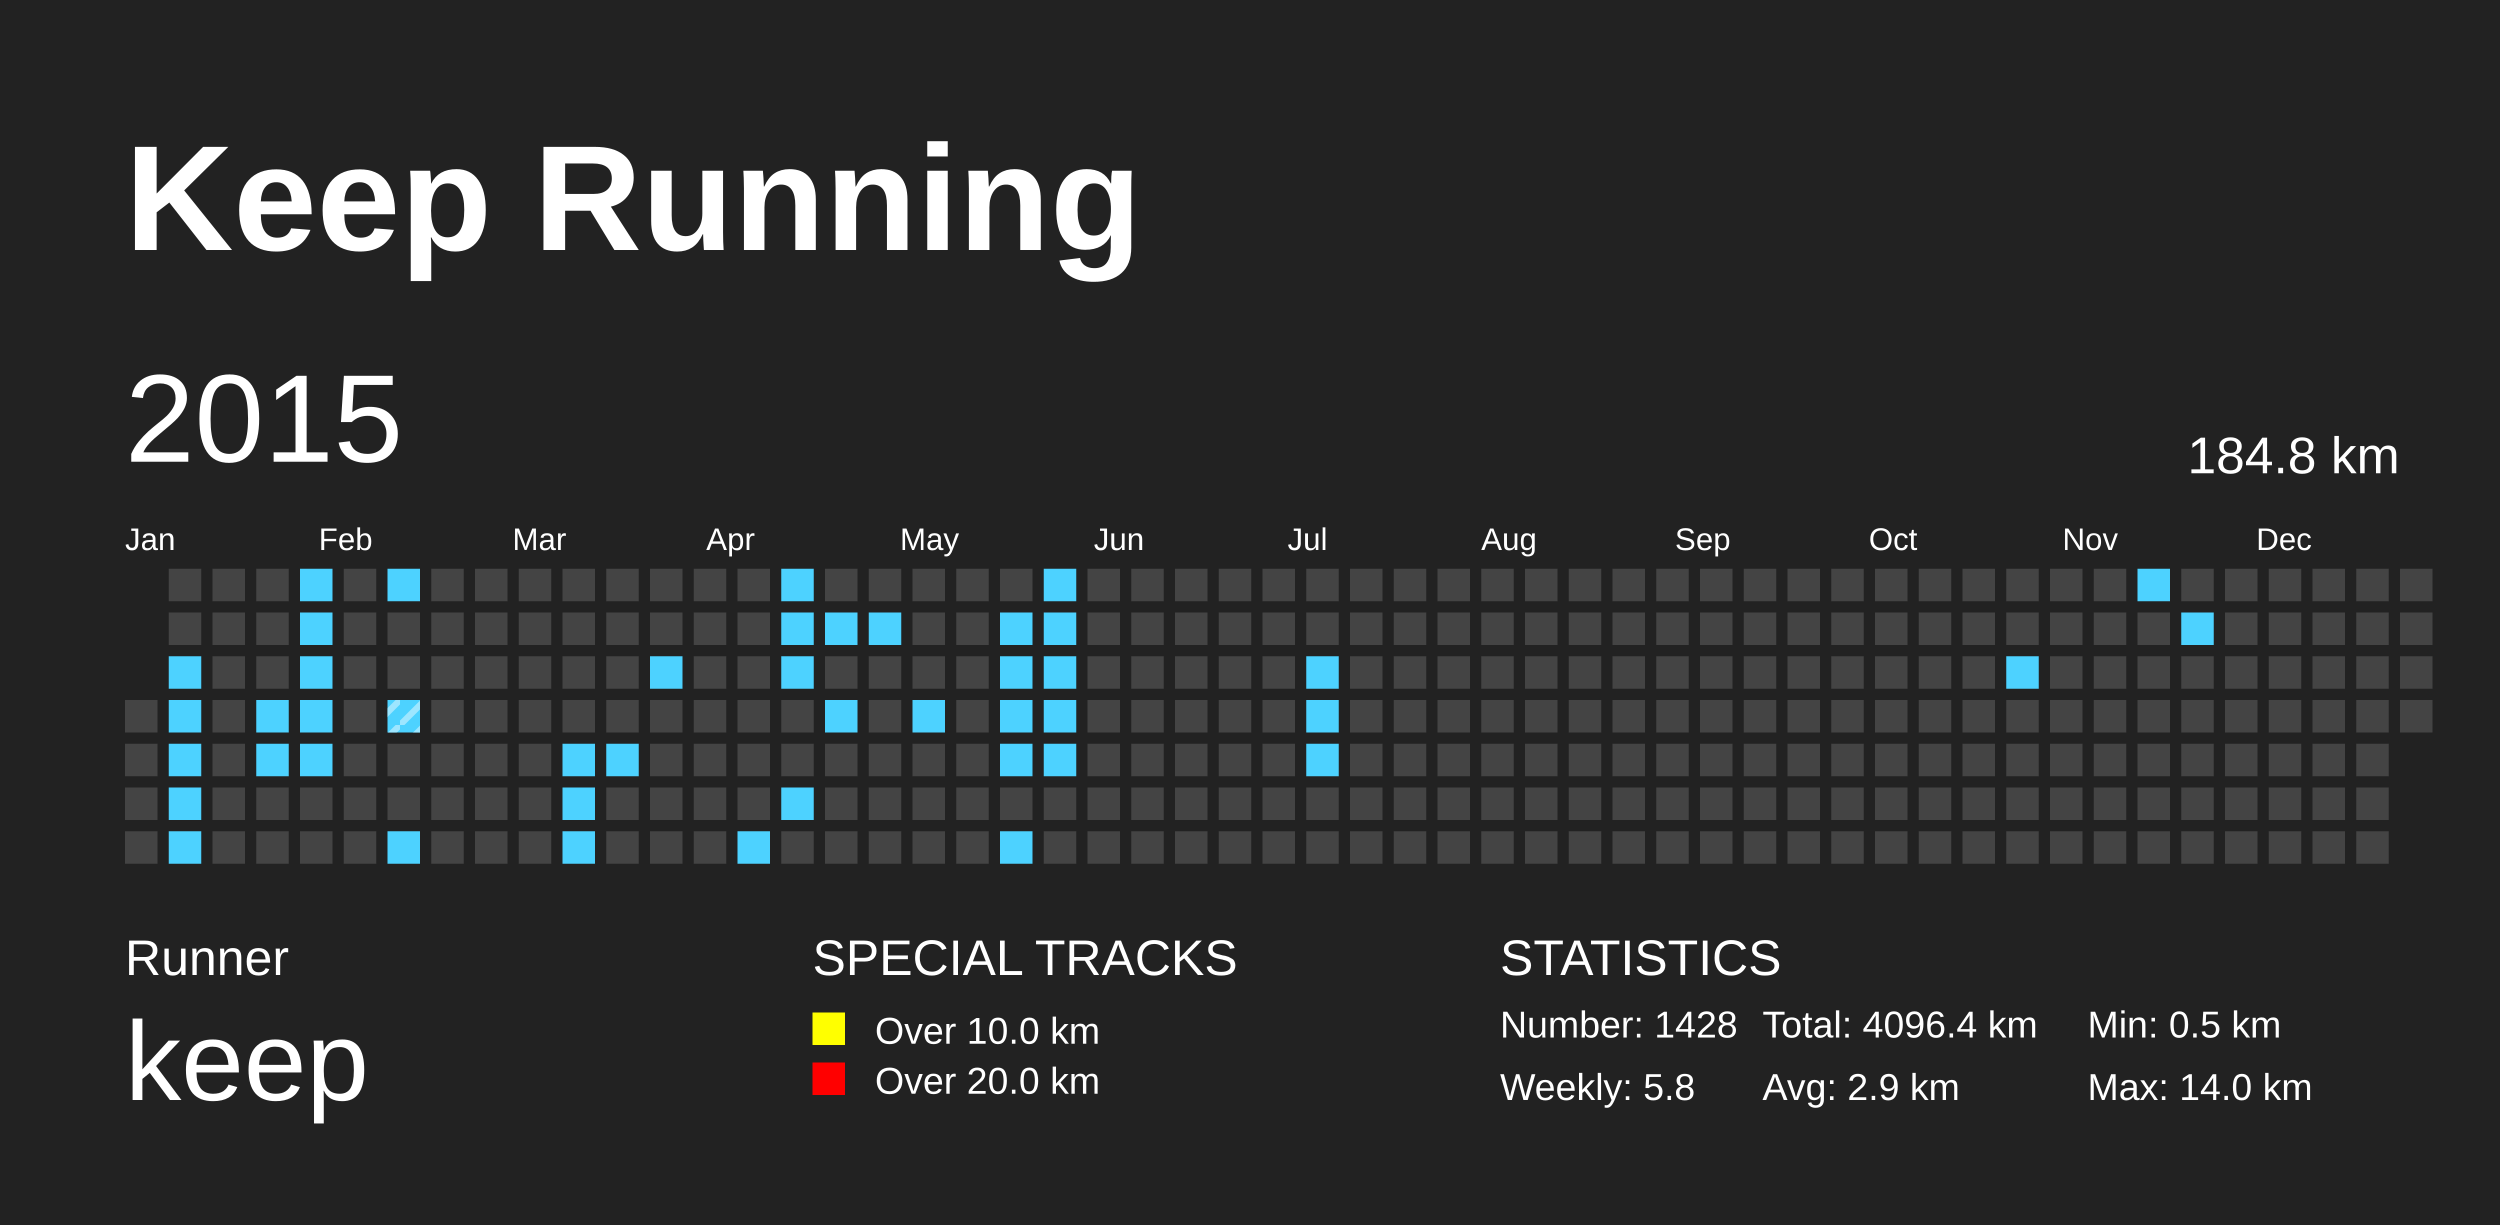
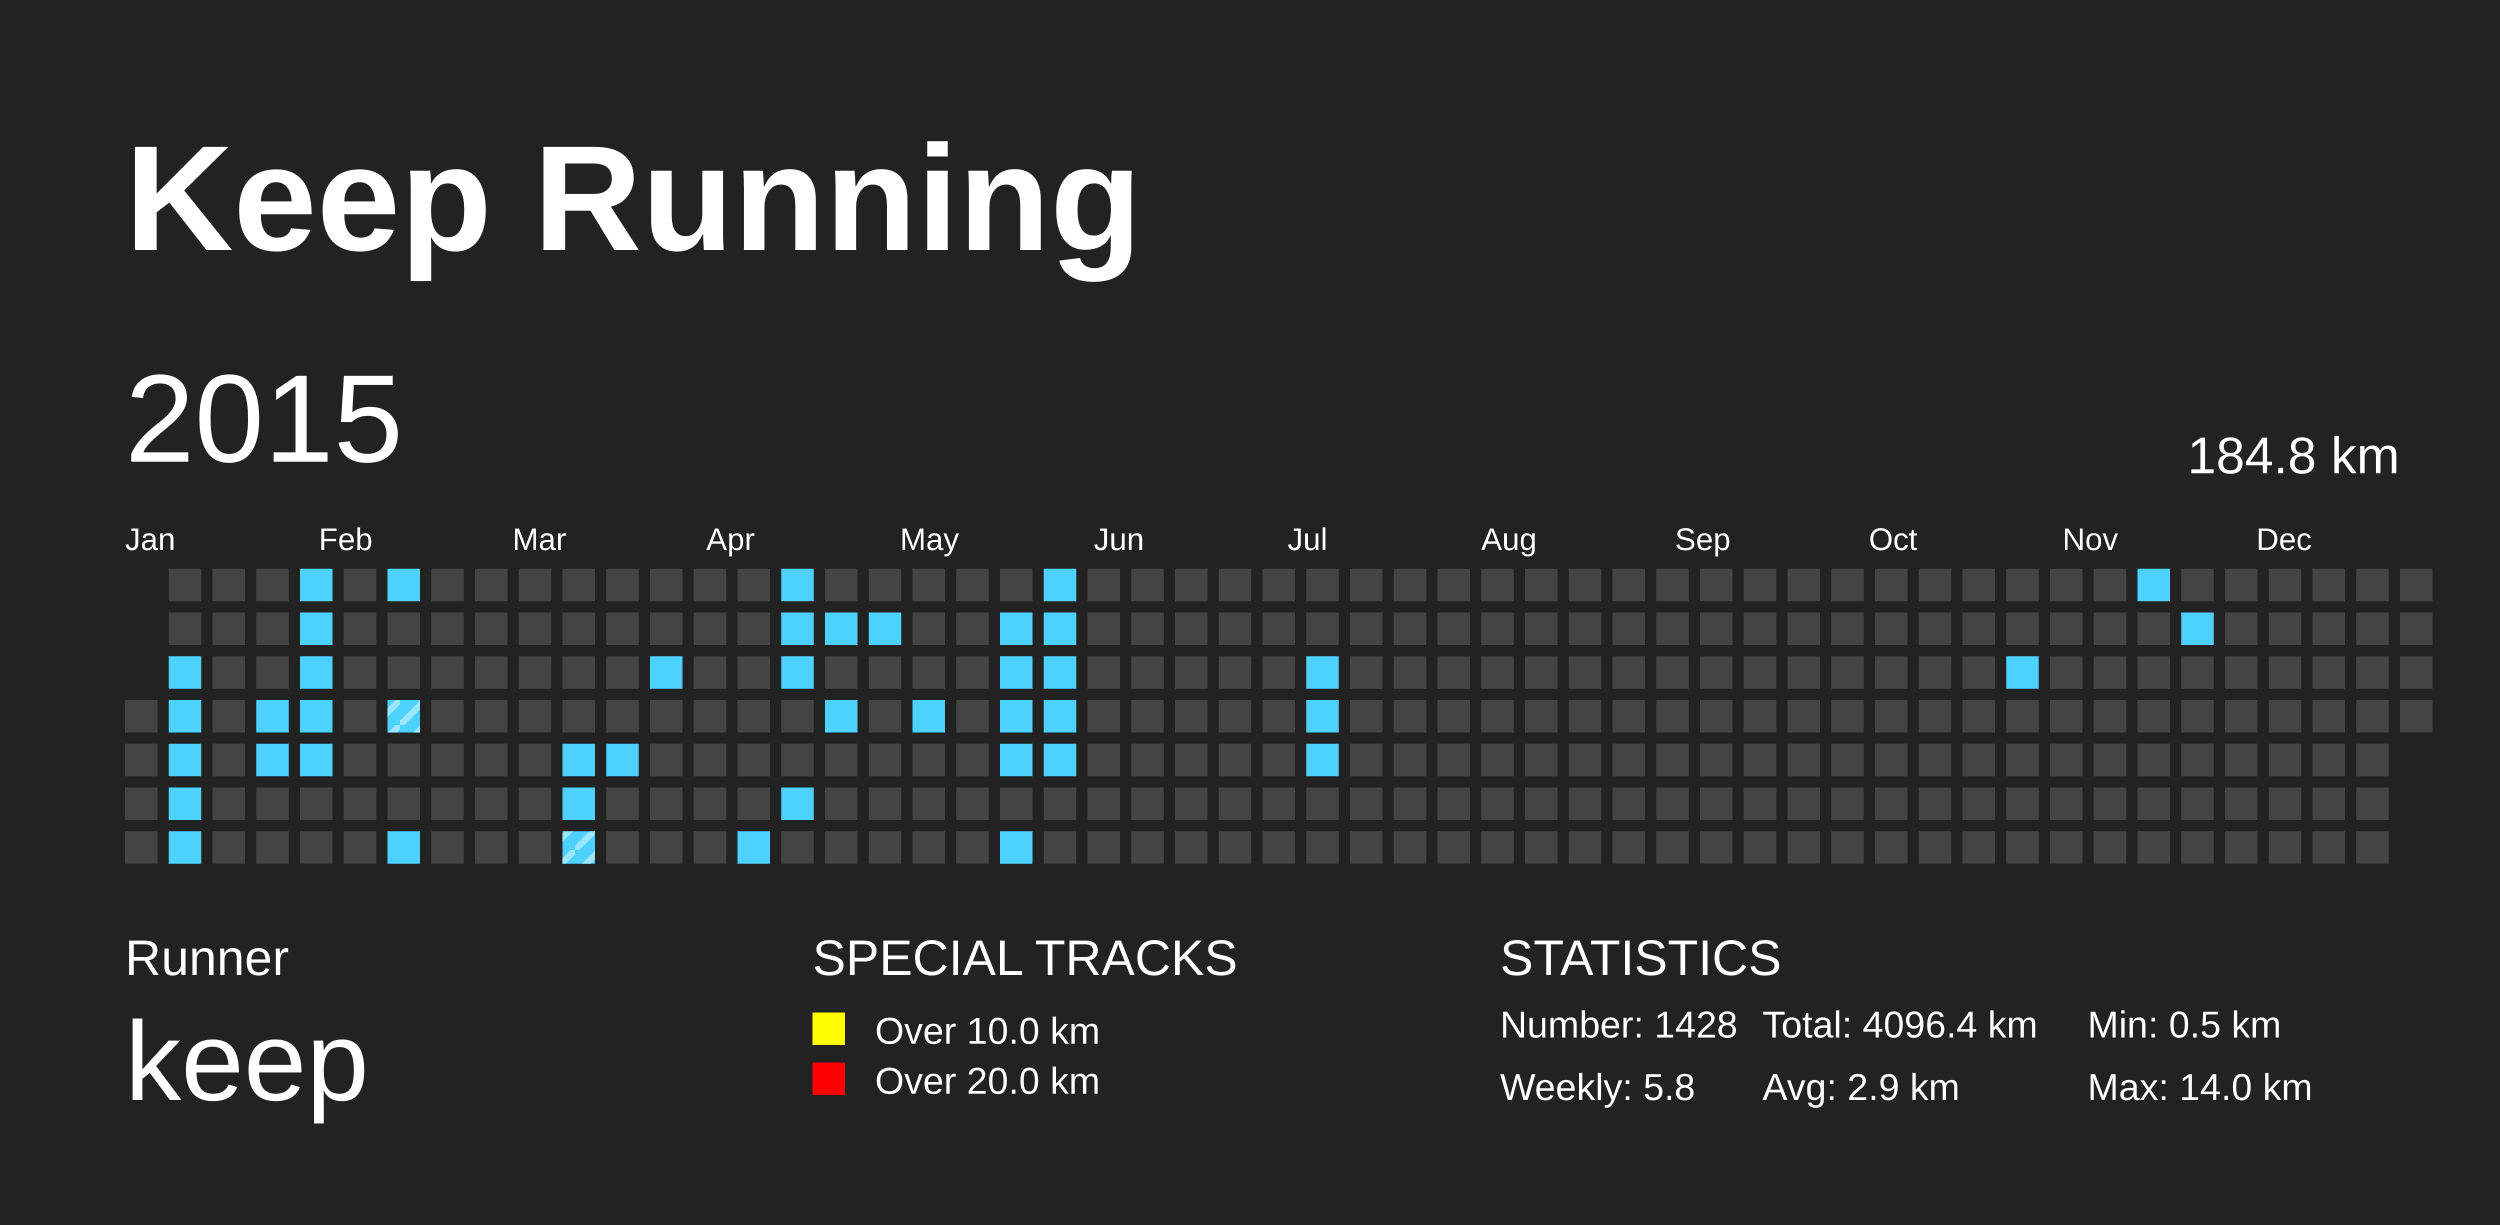
<svg xmlns="http://www.w3.org/2000/svg" baseProfile="full" height="98mm" version="1.1" viewBox="0,0,200,98" width="200mm">
  <defs>
    <pattern height="2" id="indoor-stripe" patternUnits="userSpaceOnUse" width="2">
      <line stroke="white" stroke-opacity="0.45" stroke-width="0.5" x1="0" x2="2" y1="2" y2="0" />
    </pattern>
  </defs>
  <rect fill="#222222" height="98" width="200" x="0" y="0" />
  <text fill="#FFFFFF" style="font-size:12px; font-family:Arial; font-weight:bold;" x="10" y="20">Keep Running</text>
  <text fill="#FFFFFF" style="font-size:4px; font-family:Arial" x="10" y="78">Runner</text>
  <text fill="#FFFFFF" style="font-size:9px; font-family:Arial" x="10" y="88">keep</text>
  <text fill="#FFFFFF" style="font-size:4px; font-family:Arial" x="65" y="78">SPECIAL TRACKS</text>
  <rect fill="yellow" height="2.6" width="2.6" x="65" y="81" />
  <text fill="#FFFFFF" style="font-size:3px; font-family:Arial" x="70" y="83.5">Over 10.0 km</text>
  <rect fill="red" height="2.6" width="2.6" x="65" y="85" />
  <text fill="#FFFFFF" style="font-size:3px; font-family:Arial" x="70" y="87.5">Over 20.0 km</text>
  <text fill="#FFFFFF" style="font-size:4px; font-family:Arial" x="120" y="78">STATISTICS</text>
  <text fill="#FFFFFF" style="font-size:3px; font-family:Arial" x="120" y="83">Number: 1428</text>
  <text fill="#FFFFFF" style="font-size:3px; font-family:Arial" x="120" y="88">Weekly: 5.8</text>
  <text fill="#FFFFFF" style="font-size:3px; font-family:Arial" x="141" y="83">Total: 4096.4 km</text>
  <text fill="#FFFFFF" style="font-size:3px; font-family:Arial" x="141" y="88">Avg: 2.9 km</text>
  <text fill="#FFFFFF" style="font-size:3px; font-family:Arial" x="167" y="83">Min: 0.5 km</text>
  <text fill="#FFFFFF" style="font-size:3px; font-family:Arial" x="167" y="88">Max: 14.0 km</text>
  <text dominant-baseline="hanging" fill="#FFFFFF" style="font-size:10.0px; font-family:Arial;" x="10" y="30">2015</text>
  <text dominant-baseline="hanging" fill="#FFFFFF" style="font-size:4.125px; font-family:Arial;" x="175" y="35">184.8 km</text>
  <text fill="#FFFFFF" style="font-size:2.5px; font-family:Arial" x="10.0" y="44">Jan</text>
  <text fill="#FFFFFF" style="font-size:2.5px; font-family:Arial" x="25.5" y="44">Feb</text>
  <text fill="#FFFFFF" style="font-size:2.5px; font-family:Arial" x="41.0" y="44">Mar</text>
  <text fill="#FFFFFF" style="font-size:2.5px; font-family:Arial" x="56.5" y="44">Apr</text>
  <text fill="#FFFFFF" style="font-size:2.5px; font-family:Arial" x="72.0" y="44">May</text>
  <text fill="#FFFFFF" style="font-size:2.5px; font-family:Arial" x="87.5" y="44">Jun</text>
  <text fill="#FFFFFF" style="font-size:2.5px; font-family:Arial" x="103.0" y="44">Jul</text>
  <text fill="#FFFFFF" style="font-size:2.5px; font-family:Arial" x="118.5" y="44">Aug</text>
  <text fill="#FFFFFF" style="font-size:2.5px; font-family:Arial" x="134.0" y="44">Sep</text>
  <text fill="#FFFFFF" style="font-size:2.5px; font-family:Arial" x="149.5" y="44">Oct</text>
  <text fill="#FFFFFF" style="font-size:2.5px; font-family:Arial" x="165.0" y="44">Nov</text>
  <text fill="#FFFFFF" style="font-size:2.5px; font-family:Arial" x="180.5" y="44">Dec</text>
  <rect fill="#444444" height="2.6" width="2.6" x="10.0" y="56.0" />
  <rect fill="#444444" height="2.6" width="2.6" x="10.0" y="59.5" />
  <rect fill="#444444" height="2.6" width="2.6" x="10.0" y="63.0" />
  <rect fill="#444444" height="2.6" width="2.6" x="10.0" y="66.5" />
  <rect fill="#444444" height="2.6" width="2.6" x="13.5" y="45.5" />
  <rect fill="#444444" height="2.6" width="2.6" x="13.5" y="49.0" />
  <rect fill="#4DD2FF" height="2.6" width="2.6" x="13.5" y="52.5" />
  <rect fill="#4DD2FF" height="2.6" width="2.6" x="13.5" y="56.0" />
  <rect fill="#4DD2FF" height="2.6" width="2.6" x="13.5" y="59.5" />
  <rect fill="#4DD2FF" height="2.6" width="2.6" x="13.5" y="63.0" />
  <rect fill="#4DD2FF" height="2.6" width="2.6" x="13.5" y="66.5" />
  <rect fill="#444444" height="2.6" width="2.6" x="17.0" y="45.5" />
  <rect fill="#444444" height="2.6" width="2.6" x="17.0" y="49.0" />
  <rect fill="#444444" height="2.6" width="2.6" x="17.0" y="52.5" />
  <rect fill="#444444" height="2.6" width="2.6" x="17.0" y="56.0" />
  <rect fill="#444444" height="2.6" width="2.6" x="17.0" y="59.5" />
  <rect fill="#444444" height="2.6" width="2.6" x="17.0" y="63.0" />
  <rect fill="#444444" height="2.6" width="2.6" x="17.0" y="66.5" />
  <rect fill="#444444" height="2.6" width="2.6" x="20.5" y="45.5" />
  <rect fill="#444444" height="2.6" width="2.6" x="20.5" y="49.0" />
  <rect fill="#444444" height="2.6" width="2.6" x="20.5" y="52.5" />
  <rect fill="#4DD2FF" height="2.6" width="2.6" x="20.5" y="56.0" />
  <rect fill="#4DD2FF" height="2.6" width="2.6" x="20.5" y="59.5" />
  <rect fill="#444444" height="2.6" width="2.6" x="20.5" y="63.0" />
  <rect fill="#444444" height="2.6" width="2.6" x="20.5" y="66.5" />
  <rect fill="#4DD2FF" height="2.6" width="2.6" x="24.0" y="45.5" />
  <rect fill="#4DD2FF" height="2.6" width="2.6" x="24.0" y="49.0" />
  <rect fill="#4DD2FF" height="2.6" width="2.6" x="24.0" y="52.5" />
  <rect fill="#4DD2FF" height="2.6" width="2.6" x="24.0" y="56.0" />
  <rect fill="#4DD2FF" height="2.6" width="2.6" x="24.0" y="59.5" />
  <rect fill="#444444" height="2.6" width="2.6" x="24.0" y="63.0" />
  <rect fill="#444444" height="2.6" width="2.6" x="24.0" y="66.5" />
  <rect fill="#444444" height="2.6" width="2.6" x="27.5" y="45.5" />
  <rect fill="#444444" height="2.6" width="2.6" x="27.5" y="49.0" />
  <rect fill="#444444" height="2.6" width="2.6" x="27.5" y="52.5" />
  <rect fill="#444444" height="2.6" width="2.6" x="27.5" y="56.0" />
  <rect fill="#444444" height="2.6" width="2.6" x="27.5" y="59.5" />
  <rect fill="#444444" height="2.6" width="2.6" x="27.5" y="63.0" />
  <rect fill="#444444" height="2.6" width="2.6" x="27.5" y="66.5" />
  <rect fill="#4DD2FF" height="2.6" width="2.6" x="31.0" y="45.5" />
  <rect fill="#444444" height="2.6" width="2.6" x="31.0" y="49.0" />
  <rect fill="#444444" height="2.6" width="2.6" x="31.0" y="52.5" />
  <rect fill="#4DD2FF" height="2.6" width="2.6" x="31.0" y="56.0" />
  <rect fill="url(#indoor-stripe)" height="2.6" style="pointer-events: none;" width="2.6" x="31.0" y="56.0" />
  <rect fill="#444444" height="2.6" width="2.6" x="31.0" y="59.5" />
  <rect fill="#444444" height="2.6" width="2.6" x="31.0" y="63.0" />
  <rect fill="#4DD2FF" height="2.6" width="2.6" x="31.0" y="66.5" />
  <rect fill="#444444" height="2.6" width="2.6" x="34.5" y="45.5" />
  <rect fill="#444444" height="2.6" width="2.6" x="34.5" y="49.0" />
  <rect fill="#444444" height="2.6" width="2.6" x="34.5" y="52.5" />
  <rect fill="#444444" height="2.6" width="2.6" x="34.5" y="56.0" />
  <rect fill="#444444" height="2.6" width="2.6" x="34.5" y="59.5" />
  <rect fill="#444444" height="2.6" width="2.6" x="34.5" y="63.0" />
  <rect fill="#444444" height="2.6" width="2.6" x="34.5" y="66.5" />
  <rect fill="#444444" height="2.6" width="2.6" x="38.0" y="45.5" />
  <rect fill="#444444" height="2.6" width="2.6" x="38.0" y="49.0" />
  <rect fill="#444444" height="2.6" width="2.6" x="38.0" y="52.5" />
  <rect fill="#444444" height="2.6" width="2.6" x="38.0" y="56.0" />
  <rect fill="#444444" height="2.6" width="2.6" x="38.0" y="59.5" />
  <rect fill="#444444" height="2.6" width="2.6" x="38.0" y="63.0" />
  <rect fill="#444444" height="2.6" width="2.6" x="38.0" y="66.5" />
  <rect fill="#444444" height="2.6" width="2.6" x="41.5" y="45.5" />
  <rect fill="#444444" height="2.6" width="2.6" x="41.5" y="49.0" />
  <rect fill="#444444" height="2.6" width="2.6" x="41.5" y="52.5" />
  <rect fill="#444444" height="2.6" width="2.6" x="41.5" y="56.0" />
  <rect fill="#444444" height="2.6" width="2.6" x="41.5" y="59.5" />
  <rect fill="#444444" height="2.6" width="2.6" x="41.5" y="63.0" />
  <rect fill="#444444" height="2.6" width="2.6" x="41.5" y="66.5" />
  <rect fill="#444444" height="2.6" width="2.6" x="45.0" y="45.5" />
  <rect fill="#444444" height="2.6" width="2.6" x="45.0" y="49.0" />
  <rect fill="#444444" height="2.6" width="2.6" x="45.0" y="52.5" />
  <rect fill="#444444" height="2.6" width="2.6" x="45.0" y="56.0" />
  <rect fill="#4DD2FF" height="2.6" width="2.6" x="45.0" y="59.5" />
  <rect fill="#4DD2FF" height="2.6" width="2.6" x="45.0" y="63.0" />
  <rect fill="#4DD2FF" height="2.6" width="2.6" x="45.0" y="66.5" />
+   <rect fill="url(#indoor-stripe)" height="2.6" style="pointer-events: none;" width="2.6" x="45.0" y="66.5" />
  <rect fill="#444444" height="2.6" width="2.6" x="48.5" y="45.5" />
  <rect fill="#444444" height="2.6" width="2.6" x="48.5" y="49.0" />
  <rect fill="#444444" height="2.6" width="2.6" x="48.5" y="52.5" />
  <rect fill="#444444" height="2.6" width="2.6" x="48.5" y="56.0" />
  <rect fill="#4DD2FF" height="2.6" width="2.6" x="48.5" y="59.5" />
  <rect fill="#444444" height="2.6" width="2.6" x="48.5" y="63.0" />
  <rect fill="#444444" height="2.6" width="2.6" x="48.5" y="66.5" />
  <rect fill="#444444" height="2.6" width="2.6" x="52.0" y="45.5" />
  <rect fill="#444444" height="2.6" width="2.6" x="52.0" y="49.0" />
  <rect fill="#4DD2FF" height="2.6" width="2.6" x="52.0" y="52.5" />
  <rect fill="#444444" height="2.6" width="2.6" x="52.0" y="56.0" />
  <rect fill="#444444" height="2.6" width="2.6" x="52.0" y="59.5" />
  <rect fill="#444444" height="2.6" width="2.6" x="52.0" y="63.0" />
  <rect fill="#444444" height="2.6" width="2.6" x="52.0" y="66.5" />
  <rect fill="#444444" height="2.6" width="2.6" x="55.5" y="45.5" />
  <rect fill="#444444" height="2.6" width="2.6" x="55.5" y="49.0" />
  <rect fill="#444444" height="2.6" width="2.6" x="55.5" y="52.5" />
  <rect fill="#444444" height="2.6" width="2.6" x="55.5" y="56.0" />
  <rect fill="#444444" height="2.6" width="2.6" x="55.5" y="59.5" />
  <rect fill="#444444" height="2.6" width="2.6" x="55.5" y="63.0" />
  <rect fill="#444444" height="2.6" width="2.6" x="55.5" y="66.5" />
  <rect fill="#444444" height="2.6" width="2.6" x="59.0" y="45.5" />
  <rect fill="#444444" height="2.6" width="2.6" x="59.0" y="49.0" />
  <rect fill="#444444" height="2.6" width="2.6" x="59.0" y="52.5" />
  <rect fill="#444444" height="2.6" width="2.6" x="59.0" y="56.0" />
  <rect fill="#444444" height="2.6" width="2.6" x="59.0" y="59.5" />
  <rect fill="#444444" height="2.6" width="2.6" x="59.0" y="63.0" />
  <rect fill="#4DD2FF" height="2.6" width="2.6" x="59.0" y="66.5" />
  <rect fill="#4DD2FF" height="2.6" width="2.6" x="62.5" y="45.5" />
  <rect fill="#4DD2FF" height="2.6" width="2.6" x="62.5" y="49.0" />
  <rect fill="#4DD2FF" height="2.6" width="2.6" x="62.5" y="52.5" />
  <rect fill="#444444" height="2.6" width="2.6" x="62.5" y="56.0" />
  <rect fill="#444444" height="2.6" width="2.6" x="62.5" y="59.5" />
  <rect fill="#4DD2FF" height="2.6" width="2.6" x="62.5" y="63.0" />
  <rect fill="#444444" height="2.6" width="2.6" x="62.5" y="66.5" />
  <rect fill="#444444" height="2.6" width="2.6" x="66.0" y="45.5" />
  <rect fill="#4DD2FF" height="2.6" width="2.6" x="66.0" y="49.0" />
  <rect fill="#444444" height="2.6" width="2.6" x="66.0" y="52.5" />
  <rect fill="#4DD2FF" height="2.6" width="2.6" x="66.0" y="56.0" />
  <rect fill="#444444" height="2.6" width="2.6" x="66.0" y="59.5" />
  <rect fill="#444444" height="2.6" width="2.6" x="66.0" y="63.0" />
  <rect fill="#444444" height="2.6" width="2.6" x="66.0" y="66.5" />
  <rect fill="#444444" height="2.6" width="2.6" x="69.5" y="45.5" />
  <rect fill="#4DD2FF" height="2.6" width="2.6" x="69.5" y="49.0" />
  <rect fill="#444444" height="2.6" width="2.6" x="69.5" y="52.5" />
  <rect fill="#444444" height="2.6" width="2.6" x="69.5" y="56.0" />
  <rect fill="#444444" height="2.6" width="2.6" x="69.5" y="59.5" />
  <rect fill="#444444" height="2.6" width="2.6" x="69.5" y="63.0" />
  <rect fill="#444444" height="2.6" width="2.6" x="69.5" y="66.5" />
  <rect fill="#444444" height="2.6" width="2.6" x="73.0" y="45.5" />
  <rect fill="#444444" height="2.6" width="2.6" x="73.0" y="49.0" />
  <rect fill="#444444" height="2.6" width="2.6" x="73.0" y="52.5" />
  <rect fill="#4DD2FF" height="2.6" width="2.6" x="73.0" y="56.0" />
  <rect fill="#444444" height="2.6" width="2.6" x="73.0" y="59.5" />
  <rect fill="#444444" height="2.6" width="2.6" x="73.0" y="63.0" />
  <rect fill="#444444" height="2.6" width="2.6" x="73.0" y="66.5" />
  <rect fill="#444444" height="2.6" width="2.6" x="76.5" y="45.5" />
  <rect fill="#444444" height="2.6" width="2.6" x="76.5" y="49.0" />
  <rect fill="#444444" height="2.6" width="2.6" x="76.5" y="52.5" />
  <rect fill="#444444" height="2.6" width="2.6" x="76.5" y="56.0" />
  <rect fill="#444444" height="2.6" width="2.6" x="76.5" y="59.5" />
  <rect fill="#444444" height="2.6" width="2.6" x="76.5" y="63.0" />
  <rect fill="#444444" height="2.6" width="2.6" x="76.5" y="66.5" />
  <rect fill="#444444" height="2.6" width="2.6" x="80.0" y="45.5" />
  <rect fill="#4DD2FF" height="2.6" width="2.6" x="80.0" y="49.0" />
  <rect fill="#4DD2FF" height="2.6" width="2.6" x="80.0" y="52.5" />
  <rect fill="#4DD2FF" height="2.6" width="2.6" x="80.0" y="56.0" />
  <rect fill="#4DD2FF" height="2.6" width="2.6" x="80.0" y="59.5" />
  <rect fill="#444444" height="2.6" width="2.6" x="80.0" y="63.0" />
  <rect fill="#4DD2FF" height="2.6" width="2.6" x="80.0" y="66.5" />
  <rect fill="#4DD2FF" height="2.6" width="2.6" x="83.5" y="45.5" />
  <rect fill="#4DD2FF" height="2.6" width="2.6" x="83.5" y="49.0" />
  <rect fill="#4DD2FF" height="2.6" width="2.6" x="83.5" y="52.5" />
  <rect fill="#4DD2FF" height="2.6" width="2.6" x="83.5" y="56.0" />
  <rect fill="#4DD2FF" height="2.6" width="2.6" x="83.5" y="59.5" />
  <rect fill="#444444" height="2.6" width="2.6" x="83.5" y="63.0" />
  <rect fill="#444444" height="2.6" width="2.6" x="83.5" y="66.5" />
  <rect fill="#444444" height="2.6" width="2.6" x="87.0" y="45.5" />
  <rect fill="#444444" height="2.6" width="2.6" x="87.0" y="49.0" />
  <rect fill="#444444" height="2.6" width="2.6" x="87.0" y="52.5" />
  <rect fill="#444444" height="2.6" width="2.6" x="87.0" y="56.0" />
  <rect fill="#444444" height="2.6" width="2.6" x="87.0" y="59.5" />
  <rect fill="#444444" height="2.6" width="2.6" x="87.0" y="63.0" />
  <rect fill="#444444" height="2.6" width="2.6" x="87.0" y="66.5" />
  <rect fill="#444444" height="2.6" width="2.6" x="90.5" y="45.5" />
  <rect fill="#444444" height="2.6" width="2.6" x="90.5" y="49.0" />
  <rect fill="#444444" height="2.6" width="2.6" x="90.5" y="52.5" />
  <rect fill="#444444" height="2.6" width="2.6" x="90.5" y="56.0" />
  <rect fill="#444444" height="2.6" width="2.6" x="90.5" y="59.5" />
  <rect fill="#444444" height="2.6" width="2.6" x="90.5" y="63.0" />
  <rect fill="#444444" height="2.6" width="2.6" x="90.5" y="66.5" />
  <rect fill="#444444" height="2.6" width="2.6" x="94.0" y="45.5" />
  <rect fill="#444444" height="2.6" width="2.6" x="94.0" y="49.0" />
  <rect fill="#444444" height="2.6" width="2.6" x="94.0" y="52.5" />
  <rect fill="#444444" height="2.6" width="2.6" x="94.0" y="56.0" />
  <rect fill="#444444" height="2.6" width="2.6" x="94.0" y="59.5" />
  <rect fill="#444444" height="2.6" width="2.6" x="94.0" y="63.0" />
  <rect fill="#444444" height="2.6" width="2.6" x="94.0" y="66.5" />
  <rect fill="#444444" height="2.6" width="2.6" x="97.5" y="45.5" />
  <rect fill="#444444" height="2.6" width="2.6" x="97.5" y="49.0" />
  <rect fill="#444444" height="2.6" width="2.6" x="97.5" y="52.5" />
  <rect fill="#444444" height="2.6" width="2.6" x="97.5" y="56.0" />
  <rect fill="#444444" height="2.6" width="2.6" x="97.5" y="59.5" />
  <rect fill="#444444" height="2.6" width="2.6" x="97.5" y="63.0" />
  <rect fill="#444444" height="2.6" width="2.6" x="97.5" y="66.5" />
  <rect fill="#444444" height="2.6" width="2.6" x="101.0" y="45.5" />
  <rect fill="#444444" height="2.6" width="2.6" x="101.0" y="49.0" />
  <rect fill="#444444" height="2.6" width="2.6" x="101.0" y="52.5" />
  <rect fill="#444444" height="2.6" width="2.6" x="101.0" y="56.0" />
  <rect fill="#444444" height="2.6" width="2.6" x="101.0" y="59.5" />
  <rect fill="#444444" height="2.6" width="2.6" x="101.0" y="63.0" />
  <rect fill="#444444" height="2.6" width="2.6" x="101.0" y="66.5" />
  <rect fill="#444444" height="2.6" width="2.6" x="104.5" y="45.5" />
  <rect fill="#444444" height="2.6" width="2.6" x="104.5" y="49.0" />
  <rect fill="#4DD2FF" height="2.6" width="2.6" x="104.5" y="52.5" />
  <rect fill="#4DD2FF" height="2.6" width="2.6" x="104.5" y="56.0" />
  <rect fill="#4DD2FF" height="2.6" width="2.6" x="104.5" y="59.5" />
  <rect fill="#444444" height="2.6" width="2.6" x="104.5" y="63.0" />
  <rect fill="#444444" height="2.6" width="2.6" x="104.5" y="66.5" />
  <rect fill="#444444" height="2.6" width="2.6" x="108.0" y="45.5" />
  <rect fill="#444444" height="2.6" width="2.6" x="108.0" y="49.0" />
  <rect fill="#444444" height="2.6" width="2.6" x="108.0" y="52.5" />
  <rect fill="#444444" height="2.6" width="2.6" x="108.0" y="56.0" />
  <rect fill="#444444" height="2.6" width="2.6" x="108.0" y="59.5" />
  <rect fill="#444444" height="2.6" width="2.6" x="108.0" y="63.0" />
  <rect fill="#444444" height="2.6" width="2.6" x="108.0" y="66.5" />
  <rect fill="#444444" height="2.6" width="2.6" x="111.5" y="45.5" />
  <rect fill="#444444" height="2.6" width="2.6" x="111.5" y="49.0" />
  <rect fill="#444444" height="2.6" width="2.6" x="111.5" y="52.5" />
  <rect fill="#444444" height="2.6" width="2.6" x="111.5" y="56.0" />
  <rect fill="#444444" height="2.6" width="2.6" x="111.5" y="59.5" />
  <rect fill="#444444" height="2.6" width="2.6" x="111.5" y="63.0" />
  <rect fill="#444444" height="2.6" width="2.6" x="111.5" y="66.5" />
  <rect fill="#444444" height="2.6" width="2.6" x="115.0" y="45.5" />
  <rect fill="#444444" height="2.6" width="2.6" x="115.0" y="49.0" />
  <rect fill="#444444" height="2.6" width="2.6" x="115.0" y="52.5" />
  <rect fill="#444444" height="2.6" width="2.6" x="115.0" y="56.0" />
  <rect fill="#444444" height="2.6" width="2.6" x="115.0" y="59.5" />
  <rect fill="#444444" height="2.6" width="2.6" x="115.0" y="63.0" />
  <rect fill="#444444" height="2.6" width="2.6" x="115.0" y="66.5" />
  <rect fill="#444444" height="2.6" width="2.6" x="118.5" y="45.5" />
  <rect fill="#444444" height="2.6" width="2.6" x="118.5" y="49.0" />
  <rect fill="#444444" height="2.6" width="2.6" x="118.5" y="52.5" />
  <rect fill="#444444" height="2.6" width="2.6" x="118.5" y="56.0" />
  <rect fill="#444444" height="2.6" width="2.6" x="118.5" y="59.5" />
  <rect fill="#444444" height="2.6" width="2.6" x="118.5" y="63.0" />
  <rect fill="#444444" height="2.6" width="2.6" x="118.5" y="66.5" />
  <rect fill="#444444" height="2.6" width="2.6" x="122.0" y="45.5" />
  <rect fill="#444444" height="2.6" width="2.6" x="122.0" y="49.0" />
  <rect fill="#444444" height="2.6" width="2.6" x="122.0" y="52.5" />
  <rect fill="#444444" height="2.6" width="2.6" x="122.0" y="56.0" />
  <rect fill="#444444" height="2.6" width="2.6" x="122.0" y="59.5" />
  <rect fill="#444444" height="2.6" width="2.6" x="122.0" y="63.0" />
  <rect fill="#444444" height="2.6" width="2.6" x="122.0" y="66.5" />
  <rect fill="#444444" height="2.6" width="2.6" x="125.5" y="45.5" />
  <rect fill="#444444" height="2.6" width="2.6" x="125.5" y="49.0" />
  <rect fill="#444444" height="2.6" width="2.6" x="125.5" y="52.5" />
  <rect fill="#444444" height="2.6" width="2.6" x="125.5" y="56.0" />
  <rect fill="#444444" height="2.6" width="2.6" x="125.5" y="59.5" />
  <rect fill="#444444" height="2.6" width="2.6" x="125.5" y="63.0" />
  <rect fill="#444444" height="2.6" width="2.6" x="125.5" y="66.5" />
  <rect fill="#444444" height="2.6" width="2.6" x="129.0" y="45.5" />
  <rect fill="#444444" height="2.6" width="2.6" x="129.0" y="49.0" />
  <rect fill="#444444" height="2.6" width="2.6" x="129.0" y="52.5" />
  <rect fill="#444444" height="2.6" width="2.6" x="129.0" y="56.0" />
  <rect fill="#444444" height="2.6" width="2.6" x="129.0" y="59.5" />
  <rect fill="#444444" height="2.6" width="2.6" x="129.0" y="63.0" />
  <rect fill="#444444" height="2.6" width="2.6" x="129.0" y="66.5" />
  <rect fill="#444444" height="2.6" width="2.6" x="132.5" y="45.5" />
  <rect fill="#444444" height="2.6" width="2.6" x="132.5" y="49.0" />
  <rect fill="#444444" height="2.6" width="2.6" x="132.5" y="52.5" />
  <rect fill="#444444" height="2.6" width="2.6" x="132.5" y="56.0" />
  <rect fill="#444444" height="2.6" width="2.6" x="132.5" y="59.5" />
  <rect fill="#444444" height="2.6" width="2.6" x="132.5" y="63.0" />
  <rect fill="#444444" height="2.6" width="2.6" x="132.5" y="66.5" />
  <rect fill="#444444" height="2.6" width="2.6" x="136.0" y="45.5" />
  <rect fill="#444444" height="2.6" width="2.6" x="136.0" y="49.0" />
  <rect fill="#444444" height="2.6" width="2.6" x="136.0" y="52.5" />
  <rect fill="#444444" height="2.6" width="2.6" x="136.0" y="56.0" />
  <rect fill="#444444" height="2.6" width="2.6" x="136.0" y="59.5" />
  <rect fill="#444444" height="2.6" width="2.6" x="136.0" y="63.0" />
  <rect fill="#444444" height="2.6" width="2.6" x="136.0" y="66.5" />
  <rect fill="#444444" height="2.6" width="2.6" x="139.5" y="45.5" />
  <rect fill="#444444" height="2.6" width="2.6" x="139.5" y="49.0" />
  <rect fill="#444444" height="2.6" width="2.6" x="139.5" y="52.5" />
  <rect fill="#444444" height="2.6" width="2.6" x="139.5" y="56.0" />
  <rect fill="#444444" height="2.6" width="2.6" x="139.5" y="59.5" />
  <rect fill="#444444" height="2.6" width="2.6" x="139.5" y="63.0" />
  <rect fill="#444444" height="2.6" width="2.6" x="139.5" y="66.5" />
  <rect fill="#444444" height="2.6" width="2.6" x="143.0" y="45.5" />
  <rect fill="#444444" height="2.6" width="2.6" x="143.0" y="49.0" />
  <rect fill="#444444" height="2.6" width="2.6" x="143.0" y="52.5" />
  <rect fill="#444444" height="2.6" width="2.6" x="143.0" y="56.0" />
  <rect fill="#444444" height="2.6" width="2.6" x="143.0" y="59.5" />
  <rect fill="#444444" height="2.6" width="2.6" x="143.0" y="63.0" />
  <rect fill="#444444" height="2.6" width="2.6" x="143.0" y="66.5" />
  <rect fill="#444444" height="2.6" width="2.6" x="146.5" y="45.5" />
  <rect fill="#444444" height="2.6" width="2.6" x="146.5" y="49.0" />
  <rect fill="#444444" height="2.6" width="2.6" x="146.5" y="52.5" />
  <rect fill="#444444" height="2.6" width="2.6" x="146.5" y="56.0" />
  <rect fill="#444444" height="2.6" width="2.6" x="146.5" y="59.5" />
  <rect fill="#444444" height="2.6" width="2.6" x="146.5" y="63.0" />
  <rect fill="#444444" height="2.6" width="2.6" x="146.5" y="66.5" />
  <rect fill="#444444" height="2.6" width="2.6" x="150.0" y="45.5" />
  <rect fill="#444444" height="2.6" width="2.6" x="150.0" y="49.0" />
  <rect fill="#444444" height="2.6" width="2.6" x="150.0" y="52.5" />
  <rect fill="#444444" height="2.6" width="2.6" x="150.0" y="56.0" />
  <rect fill="#444444" height="2.6" width="2.6" x="150.0" y="59.5" />
  <rect fill="#444444" height="2.6" width="2.6" x="150.0" y="63.0" />
  <rect fill="#444444" height="2.6" width="2.6" x="150.0" y="66.5" />
  <rect fill="#444444" height="2.6" width="2.6" x="153.5" y="45.5" />
  <rect fill="#444444" height="2.6" width="2.6" x="153.5" y="49.0" />
  <rect fill="#444444" height="2.6" width="2.6" x="153.5" y="52.5" />
  <rect fill="#444444" height="2.6" width="2.6" x="153.5" y="56.0" />
  <rect fill="#444444" height="2.6" width="2.6" x="153.5" y="59.5" />
  <rect fill="#444444" height="2.6" width="2.6" x="153.5" y="63.0" />
  <rect fill="#444444" height="2.6" width="2.6" x="153.5" y="66.5" />
  <rect fill="#444444" height="2.6" width="2.6" x="157.0" y="45.5" />
  <rect fill="#444444" height="2.6" width="2.6" x="157.0" y="49.0" />
  <rect fill="#444444" height="2.6" width="2.6" x="157.0" y="52.5" />
  <rect fill="#444444" height="2.6" width="2.6" x="157.0" y="56.0" />
  <rect fill="#444444" height="2.6" width="2.6" x="157.0" y="59.5" />
  <rect fill="#444444" height="2.6" width="2.6" x="157.0" y="63.0" />
  <rect fill="#444444" height="2.6" width="2.6" x="157.0" y="66.5" />
  <rect fill="#444444" height="2.6" width="2.6" x="160.5" y="45.5" />
  <rect fill="#444444" height="2.6" width="2.6" x="160.5" y="49.0" />
  <rect fill="#4DD2FF" height="2.6" width="2.6" x="160.5" y="52.5" />
  <rect fill="#444444" height="2.6" width="2.6" x="160.5" y="56.0" />
  <rect fill="#444444" height="2.6" width="2.6" x="160.5" y="59.5" />
  <rect fill="#444444" height="2.6" width="2.6" x="160.5" y="63.0" />
  <rect fill="#444444" height="2.6" width="2.6" x="160.5" y="66.5" />
  <rect fill="#444444" height="2.6" width="2.6" x="164.0" y="45.5" />
  <rect fill="#444444" height="2.6" width="2.6" x="164.0" y="49.0" />
  <rect fill="#444444" height="2.6" width="2.6" x="164.0" y="52.5" />
  <rect fill="#444444" height="2.6" width="2.6" x="164.0" y="56.0" />
  <rect fill="#444444" height="2.6" width="2.6" x="164.0" y="59.5" />
  <rect fill="#444444" height="2.6" width="2.6" x="164.0" y="63.0" />
  <rect fill="#444444" height="2.6" width="2.6" x="164.0" y="66.5" />
  <rect fill="#444444" height="2.6" width="2.6" x="167.5" y="45.5" />
  <rect fill="#444444" height="2.6" width="2.6" x="167.5" y="49.0" />
  <rect fill="#444444" height="2.6" width="2.6" x="167.5" y="52.5" />
  <rect fill="#444444" height="2.6" width="2.6" x="167.5" y="56.0" />
  <rect fill="#444444" height="2.6" width="2.6" x="167.5" y="59.5" />
  <rect fill="#444444" height="2.6" width="2.6" x="167.5" y="63.0" />
  <rect fill="#444444" height="2.6" width="2.6" x="167.5" y="66.5" />
  <rect fill="#4DD2FF" height="2.6" width="2.6" x="171.0" y="45.5" />
  <rect fill="#444444" height="2.6" width="2.6" x="171.0" y="49.0" />
  <rect fill="#444444" height="2.6" width="2.6" x="171.0" y="52.5" />
  <rect fill="#444444" height="2.6" width="2.6" x="171.0" y="56.0" />
  <rect fill="#444444" height="2.6" width="2.6" x="171.0" y="59.5" />
  <rect fill="#444444" height="2.6" width="2.6" x="171.0" y="63.0" />
  <rect fill="#444444" height="2.6" width="2.6" x="171.0" y="66.5" />
  <rect fill="#444444" height="2.6" width="2.6" x="174.5" y="45.5" />
  <rect fill="#4DD2FF" height="2.6" width="2.6" x="174.5" y="49.0" />
  <rect fill="#444444" height="2.6" width="2.6" x="174.5" y="52.5" />
  <rect fill="#444444" height="2.6" width="2.6" x="174.5" y="56.0" />
  <rect fill="#444444" height="2.6" width="2.6" x="174.5" y="59.5" />
  <rect fill="#444444" height="2.6" width="2.6" x="174.5" y="63.0" />
  <rect fill="#444444" height="2.6" width="2.6" x="174.5" y="66.5" />
  <rect fill="#444444" height="2.6" width="2.6" x="178.0" y="45.5" />
  <rect fill="#444444" height="2.6" width="2.6" x="178.0" y="49.0" />
  <rect fill="#444444" height="2.6" width="2.6" x="178.0" y="52.5" />
  <rect fill="#444444" height="2.6" width="2.6" x="178.0" y="56.0" />
  <rect fill="#444444" height="2.6" width="2.6" x="178.0" y="59.5" />
  <rect fill="#444444" height="2.6" width="2.6" x="178.0" y="63.0" />
  <rect fill="#444444" height="2.6" width="2.6" x="178.0" y="66.5" />
  <rect fill="#444444" height="2.6" width="2.6" x="181.5" y="45.5" />
  <rect fill="#444444" height="2.6" width="2.6" x="181.5" y="49.0" />
  <rect fill="#444444" height="2.6" width="2.6" x="181.5" y="52.5" />
  <rect fill="#444444" height="2.6" width="2.6" x="181.5" y="56.0" />
  <rect fill="#444444" height="2.6" width="2.6" x="181.5" y="59.5" />
  <rect fill="#444444" height="2.6" width="2.6" x="181.5" y="63.0" />
  <rect fill="#444444" height="2.6" width="2.6" x="181.5" y="66.5" />
  <rect fill="#444444" height="2.6" width="2.6" x="185.0" y="45.5" />
  <rect fill="#444444" height="2.6" width="2.6" x="185.0" y="49.0" />
  <rect fill="#444444" height="2.6" width="2.6" x="185.0" y="52.5" />
  <rect fill="#444444" height="2.6" width="2.6" x="185.0" y="56.0" />
  <rect fill="#444444" height="2.6" width="2.6" x="185.0" y="59.5" />
  <rect fill="#444444" height="2.6" width="2.6" x="185.0" y="63.0" />
  <rect fill="#444444" height="2.6" width="2.6" x="185.0" y="66.5" />
  <rect fill="#444444" height="2.6" width="2.6" x="188.5" y="45.5" />
  <rect fill="#444444" height="2.6" width="2.6" x="188.5" y="49.0" />
  <rect fill="#444444" height="2.6" width="2.6" x="188.5" y="52.5" />
  <rect fill="#444444" height="2.6" width="2.6" x="188.5" y="56.0" />
  <rect fill="#444444" height="2.6" width="2.6" x="188.5" y="59.5" />
  <rect fill="#444444" height="2.6" width="2.6" x="188.5" y="63.0" />
  <rect fill="#444444" height="2.6" width="2.6" x="188.5" y="66.5" />
  <rect fill="#444444" height="2.6" width="2.6" x="192.0" y="45.5" />
  <rect fill="#444444" height="2.6" width="2.6" x="192.0" y="49.0" />
  <rect fill="#444444" height="2.6" width="2.6" x="192.0" y="52.5" />
  <rect fill="#444444" height="2.6" width="2.6" x="192.0" y="56.0" />
</svg>
